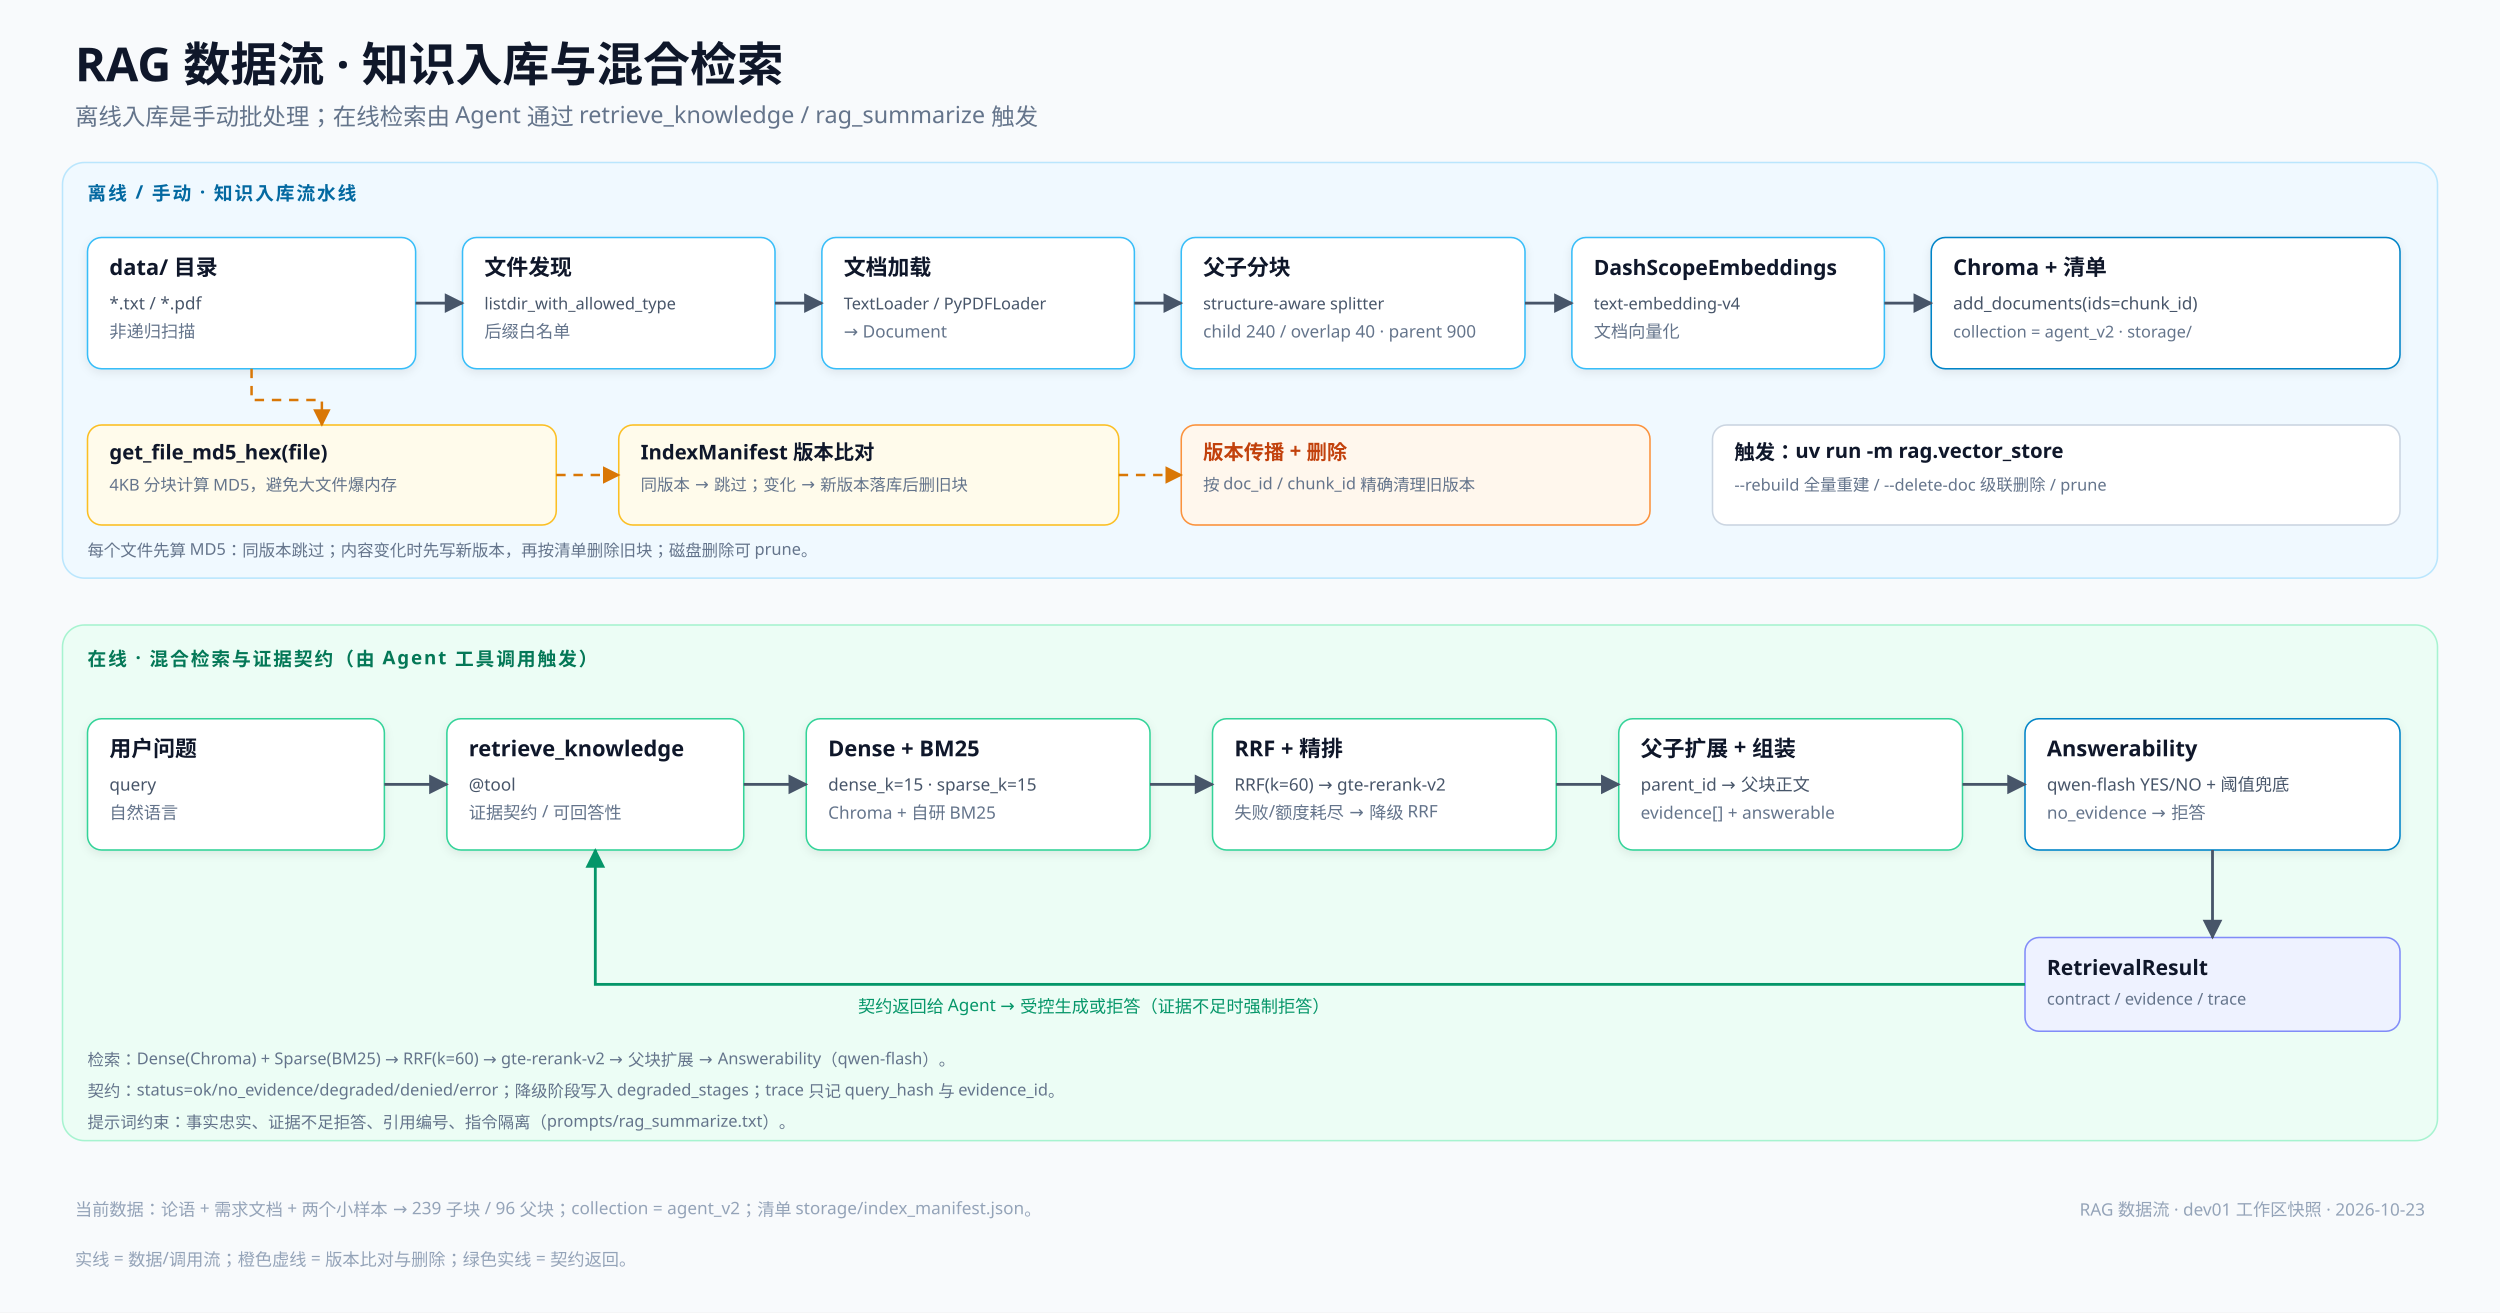
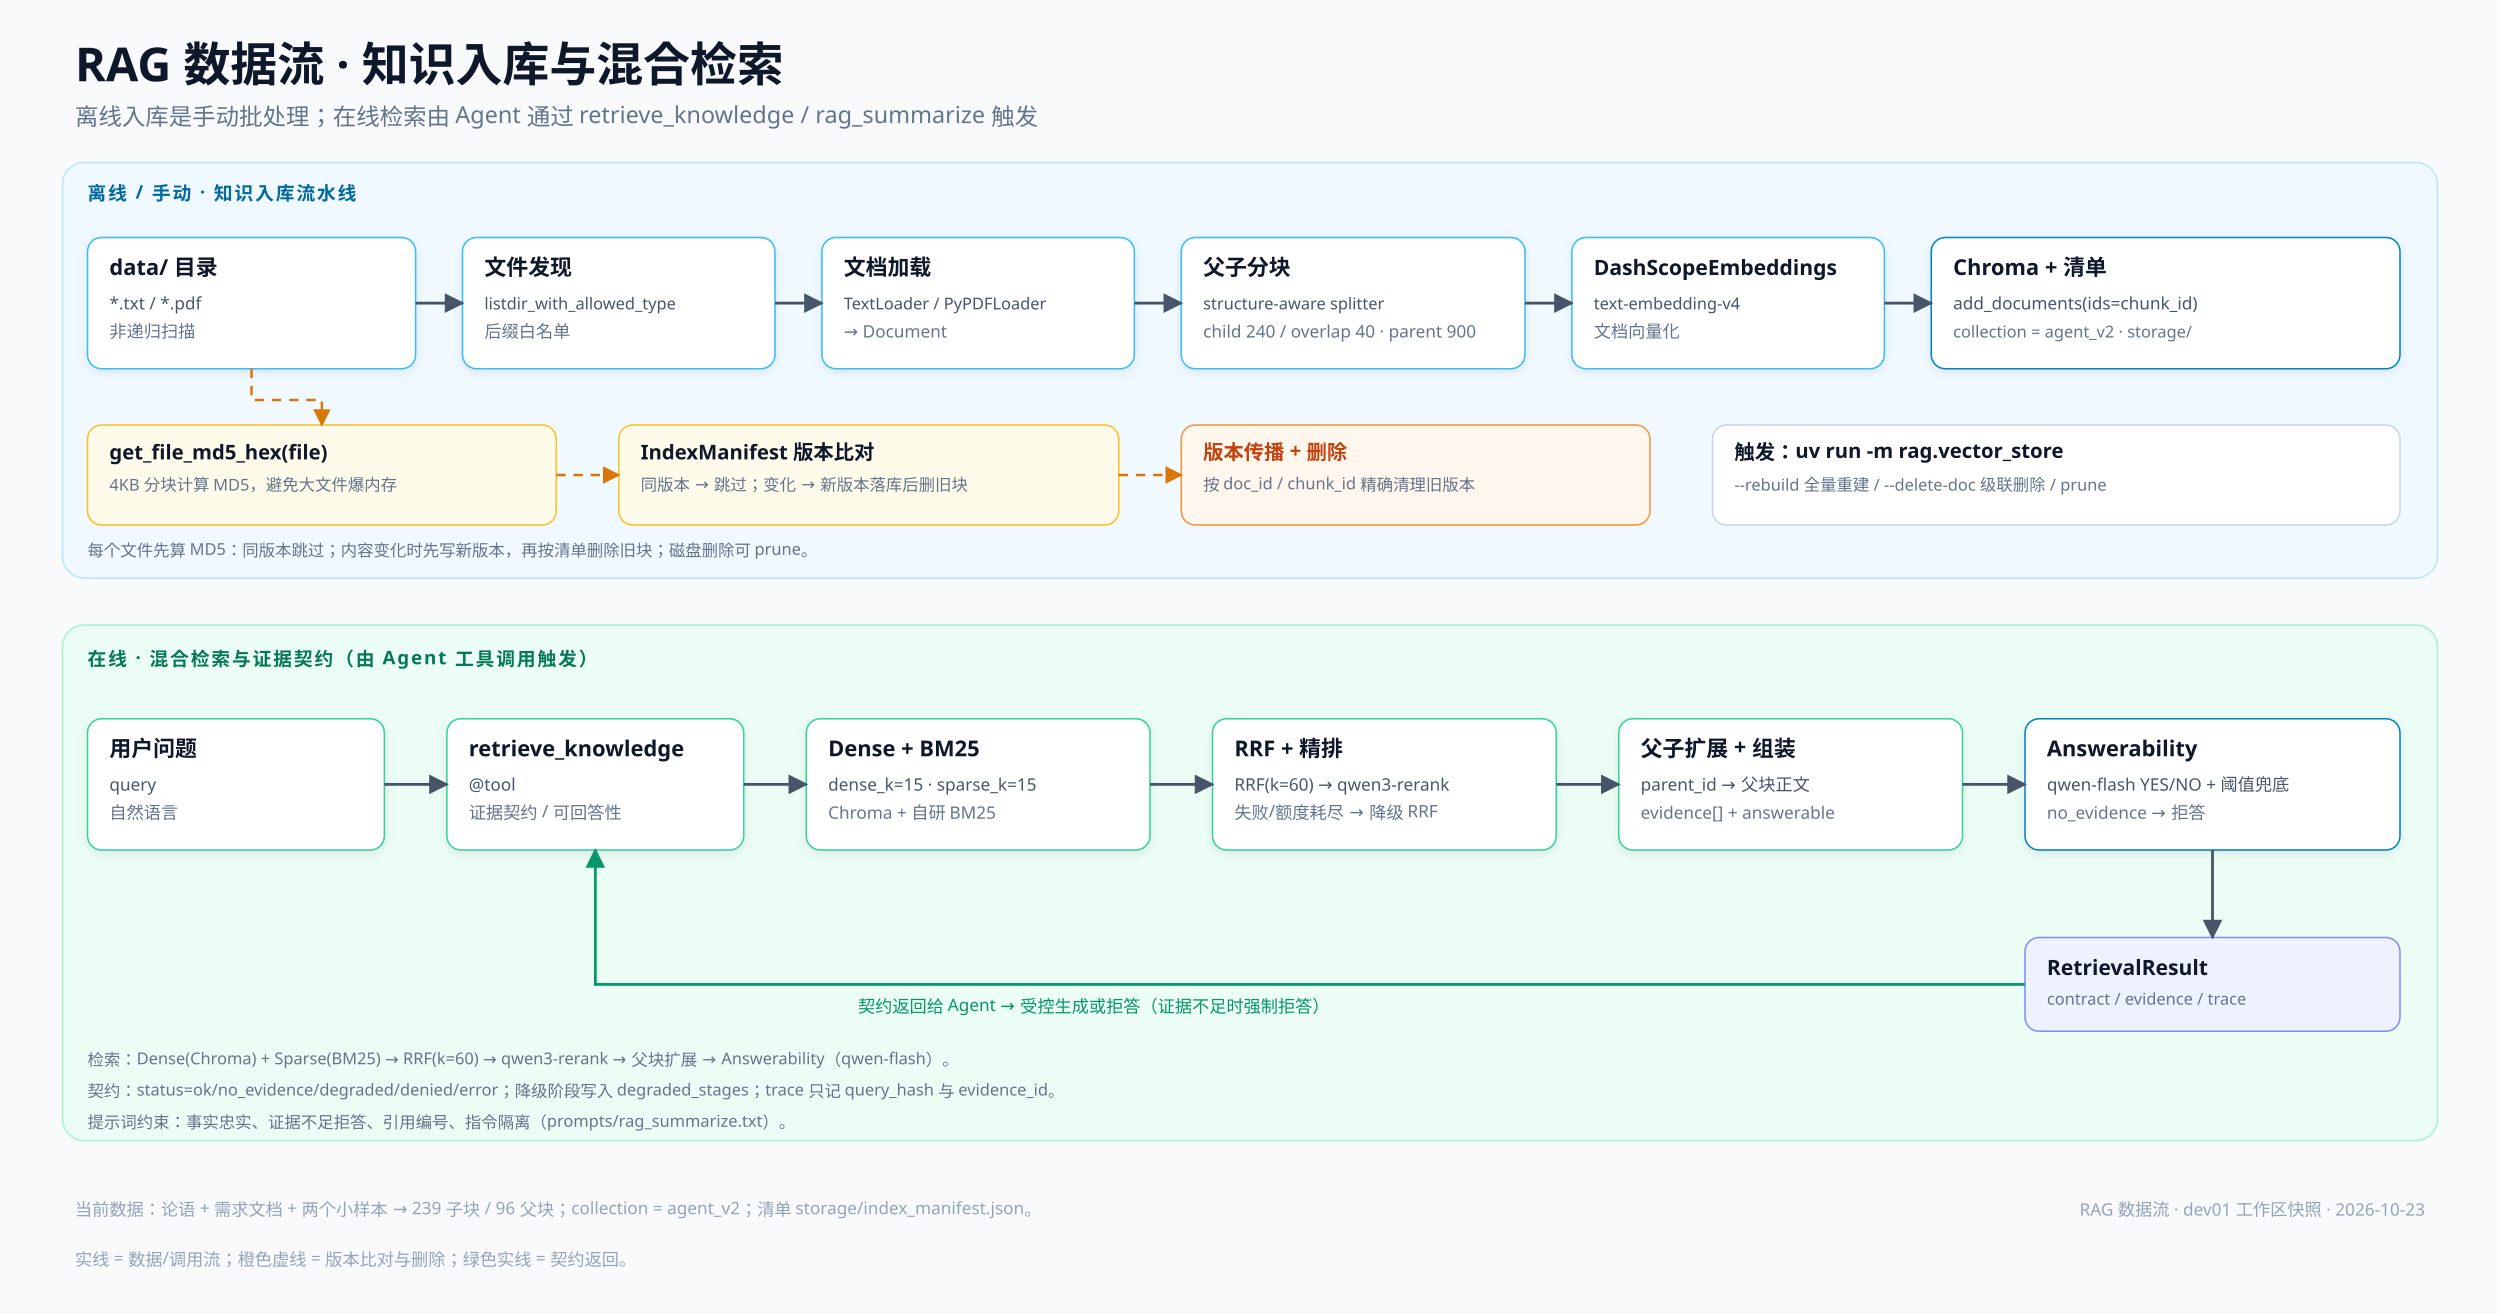
<svg xmlns="http://www.w3.org/2000/svg" width="1600" height="840" viewBox="0 0 1600 840" role="img" aria-labelledby="ragTitle ragDesc">
  <defs>
    <marker id="arrow" viewBox="0 0 10 10" refX="9" refY="5" markerWidth="7" markerHeight="7" orient="auto">
      <path d="M 0 0 L 10 5 L 0 10 z" fill="#475569" />
    </marker>
    <marker id="arrowDash" viewBox="0 0 10 10" refX="9" refY="5" markerWidth="7" markerHeight="7" orient="auto">
      <path d="M 0 0 L 10 5 L 0 10 z" fill="#d97706" />
    </marker>
    <marker id="arrowBack" viewBox="0 0 10 10" refX="9" refY="5" markerWidth="7" markerHeight="7" orient="auto">
      <path d="M 0 0 L 10 5 L 0 10 z" fill="#059669" />
    </marker>
    <filter id="shadow" x="-10%" y="-10%" width="120%" height="120%">
      <feDropShadow dx="0" dy="2" stdDeviation="3" flood-color="#0f172a" flood-opacity="0.08" />
    </filter>
  </defs>
  <rect width="1600" height="840" fill="#f8fafc" />
  <g font-family="Microsoft YaHei, PingFang SC, Segoe UI, sans-serif">
    <text x="48" y="52" font-size="30" font-weight="700" fill="#0f172a">RAG 数据流 · 知识入库与混合检索</text>
    <text x="48" y="80" font-size="15" fill="#64748b">离线入库是手动批处理；在线检索由 Agent 通过 retrieve_knowledge / rag_summarize 触发</text>
    <rect x="40" y="104" width="1520" height="266" rx="14" fill="#f0f9ff" stroke="#bae6fd" />
    <text x="56" y="128" font-size="12" font-weight="600" fill="#0369a1" letter-spacing="1.2">离线 / 手动 · 知识入库流水线</text>
    <rect x="56" y="152" width="210" height="84" rx="9" fill="#ffffff" stroke="#38bdf8" filter="url(#shadow)" />
    <text x="70" y="176" font-size="14" font-weight="700" fill="#0f172a">data/ 目录</text>
    <text x="70" y="198" font-size="11" fill="#475569">*.txt / *.pdf</text>
    <text x="70" y="216" font-size="11" fill="#64748b">非递归扫描</text>
    <rect x="296" y="152" width="200" height="84" rx="9" fill="#ffffff" stroke="#38bdf8" filter="url(#shadow)" />
    <text x="310" y="176" font-size="14" font-weight="700" fill="#0f172a">文件发现</text>
    <text x="310" y="198" font-size="10.5" fill="#475569">listdir_with_allowed_type</text>
    <text x="310" y="216" font-size="11" fill="#64748b">后缀白名单</text>
    <rect x="526" y="152" width="200" height="84" rx="9" fill="#ffffff" stroke="#38bdf8" filter="url(#shadow)" />
    <text x="540" y="176" font-size="14" font-weight="700" fill="#0f172a">文档加载</text>
    <text x="540" y="198" font-size="10.5" fill="#475569">TextLoader / PyPDFLoader</text>
    <text x="540" y="216" font-size="11" fill="#64748b">→ Document</text>
    <rect x="756" y="152" width="220" height="84" rx="9" fill="#ffffff" stroke="#38bdf8" filter="url(#shadow)" />
    <text x="770" y="176" font-size="14" font-weight="700" fill="#0f172a">父子分块</text>
    <text x="770" y="198" font-size="10.5" fill="#475569">structure-aware splitter</text>
    <text x="770" y="216" font-size="11" fill="#64748b">child 240 / overlap 40 · parent 900</text>
    <rect x="1006" y="152" width="200" height="84" rx="9" fill="#ffffff" stroke="#38bdf8" filter="url(#shadow)" />
    <text x="1020" y="176" font-size="13.5" font-weight="700" fill="#0f172a">DashScopeEmbeddings</text>
    <text x="1020" y="198" font-size="10.5" fill="#475569">text-embedding-v4</text>
    <text x="1020" y="216" font-size="11" fill="#64748b">文档向量化</text>
    <rect x="1236" y="152" width="300" height="84" rx="9" fill="#ffffff" stroke="#0284c7" filter="url(#shadow)" />
    <text x="1250" y="176" font-size="14" font-weight="700" fill="#0f172a">Chroma + 清单</text>
    <text x="1250" y="198" font-size="11" fill="#475569">add_documents(ids=chunk_id)</text>
    <text x="1250" y="216" font-size="10.5" fill="#64748b">collection = agent_v2 · storage/</text>
    <path d="M266 194 H296" fill="none" stroke="#475569" stroke-width="1.8" marker-end="url(#arrow)" />
    <path d="M496 194 H526" fill="none" stroke="#475569" stroke-width="1.8" marker-end="url(#arrow)" />
    <path d="M726 194 H756" fill="none" stroke="#475569" stroke-width="1.8" marker-end="url(#arrow)" />
    <path d="M976 194 H1006" fill="none" stroke="#475569" stroke-width="1.8" marker-end="url(#arrow)" />
    <path d="M1206 194 H1236" fill="none" stroke="#475569" stroke-width="1.8" marker-end="url(#arrow)" />
    <rect x="56" y="272" width="300" height="64" rx="9" fill="#fffbeb" stroke="#fbbf24" />
    <text x="70" y="294" font-size="13" font-weight="700" fill="#0f172a">get_file_md5_hex(file)</text>
    <text x="70" y="314" font-size="10.5" fill="#64748b">4KB 分块计算 MD5，避免大文件爆内存</text>
    <rect x="396" y="272" width="320" height="64" rx="9" fill="#fffbeb" stroke="#fbbf24" />
    <text x="410" y="294" font-size="13" font-weight="700" fill="#0f172a">IndexManifest 版本比对</text>
    <text x="410" y="314" font-size="10.5" fill="#64748b">同版本 → 跳过；变化 → 新版本落库后删旧块</text>
    <rect x="756" y="272" width="300" height="64" rx="9" fill="#fff7ed" stroke="#fb923c" />
    <text x="770" y="294" font-size="13" font-weight="700" fill="#c2410c">版本传播 + 删除</text>
    <text x="770" y="314" font-size="10.5" fill="#64748b">按 doc_id / chunk_id 精确清理旧版本</text>
    <rect x="1096" y="272" width="440" height="64" rx="9" fill="#ffffff" stroke="#cbd5e1" />
    <text x="1110" y="294" font-size="13" font-weight="700" fill="#0f172a">触发：uv run -m rag.vector_store</text>
    <text x="1110" y="314" font-size="10.5" fill="#64748b">--rebuild 全量重建 / --delete-doc 级联删除 / prune</text>
    <path d="M161 236 V256 H206 V272" fill="none" stroke="#d97706" stroke-width="1.6" stroke-dasharray="6 5" marker-end="url(#arrowDash)" />
    <path d="M356 304 H396" fill="none" stroke="#d97706" stroke-width="1.6" stroke-dasharray="6 5" marker-end="url(#arrowDash)" />
    <path d="M716 304 H756" fill="none" stroke="#d97706" stroke-width="1.6" stroke-dasharray="6 5" marker-end="url(#arrowDash)" />
    <text x="56" y="356" font-size="10.5" fill="#64748b">每个文件先算 MD5：同版本跳过；内容变化时先写新版本，再按清单删除旧块；磁盘删除可 prune。</text>
    <rect x="40" y="400" width="1520" height="330" rx="14" fill="#ecfdf5" stroke="#a7f3d0" />
    <text x="56" y="426" font-size="12" font-weight="600" fill="#047857" letter-spacing="1.2">在线 · 混合检索与证据契约（由 Agent 工具调用触发）</text>
    <rect x="56" y="460" width="190" height="84" rx="9" fill="#ffffff" stroke="#34d399" filter="url(#shadow)" />
    <text x="70" y="484" font-size="14" font-weight="700" fill="#0f172a">用户问题</text>
    <text x="70" y="506" font-size="11" fill="#475569">query</text>
    <text x="70" y="524" font-size="11" fill="#64748b">自然语言</text>
    <rect x="286" y="460" width="190" height="84" rx="9" fill="#ffffff" stroke="#34d399" filter="url(#shadow)" />
    <text x="300" y="484" font-size="14" font-weight="700" fill="#0f172a">retrieve_knowledge</text>
    <text x="300" y="506" font-size="11" fill="#475569">@tool</text>
    <text x="300" y="524" font-size="11" fill="#64748b">证据契约 / 可回答性</text>
    <rect x="516" y="460" width="220" height="84" rx="9" fill="#ffffff" stroke="#34d399" filter="url(#shadow)" />
    <text x="530" y="484" font-size="14" font-weight="700" fill="#0f172a">Dense + BM25</text>
    <text x="530" y="506" font-size="11" fill="#475569">dense_k=15 · sparse_k=15</text>
    <text x="530" y="524" font-size="11" fill="#64748b">Chroma + 自研 BM25</text>
    <rect x="776" y="460" width="220" height="84" rx="9" fill="#ffffff" stroke="#34d399" filter="url(#shadow)" />
    <text x="790" y="484" font-size="14" font-weight="700" fill="#0f172a">RRF + 精排</text>
-     <text x="790" y="506" font-size="11" fill="#475569">RRF(k=60) → gte-rerank-v2</text>
+     <text x="790" y="506" font-size="11" fill="#475569">RRF(k=60) → qwen3-rerank</text>
    <text x="790" y="524" font-size="11" fill="#64748b">失败/额度耗尽 → 降级 RRF</text>
    <rect x="1036" y="460" width="220" height="84" rx="9" fill="#ffffff" stroke="#34d399" filter="url(#shadow)" />
    <text x="1050" y="484" font-size="14" font-weight="700" fill="#0f172a">父子扩展 + 组装</text>
    <text x="1050" y="506" font-size="11" fill="#475569">parent_id → 父块正文</text>
    <text x="1050" y="524" font-size="11" fill="#64748b">evidence[] + answerable</text>
    <rect x="1296" y="460" width="240" height="84" rx="9" fill="#ffffff" stroke="#0284c7" filter="url(#shadow)" />
    <text x="1310" y="484" font-size="14" font-weight="700" fill="#0f172a">Answerability</text>
    <text x="1310" y="506" font-size="11" fill="#475569">qwen-flash YES/NO + 阈值兜底</text>
    <text x="1310" y="524" font-size="11" fill="#64748b">no_evidence → 拒答</text>
    <path d="M246 502 H286" fill="none" stroke="#475569" stroke-width="1.8" marker-end="url(#arrow)" />
    <path d="M476 502 H516" fill="none" stroke="#475569" stroke-width="1.8" marker-end="url(#arrow)" />
    <path d="M736 502 H776" fill="none" stroke="#475569" stroke-width="1.8" marker-end="url(#arrow)" />
    <path d="M996 502 H1036" fill="none" stroke="#475569" stroke-width="1.8" marker-end="url(#arrow)" />
    <path d="M1256 502 H1296" fill="none" stroke="#475569" stroke-width="1.8" marker-end="url(#arrow)" />
    <rect x="1296" y="600" width="240" height="60" rx="9" fill="#eef2ff" stroke="#818cf8" />
    <text x="1310" y="624" font-size="13.5" font-weight="700" fill="#0f172a">RetrievalResult</text>
    <text x="1310" y="643" font-size="10.5" fill="#64748b">contract / evidence / trace</text>
    <path d="M1416 544 V600" fill="none" stroke="#475569" stroke-width="1.8" marker-end="url(#arrow)" />
    <path d="M1296 630 H381 V544" fill="none" stroke="#059669" stroke-width="1.8" marker-end="url(#arrowBack)" />
    <text x="700" y="648" font-size="11" fill="#059669" text-anchor="middle">契约返回给 Agent → 受控生成或拒答（证据不足时强制拒答）</text>
-     <text x="56" y="682" font-size="10.5" fill="#64748b">检索：Dense(Chroma) + Sparse(BM25) → RRF(k=60) → gte-rerank-v2 → 父块扩展 → Answerability（qwen-flash）。</text>
+     <text x="56" y="682" font-size="10.5" fill="#64748b">检索：Dense(Chroma) + Sparse(BM25) → RRF(k=60) → qwen3-rerank → 父块扩展 → Answerability（qwen-flash）。</text>
    <text x="56" y="702" font-size="10.5" fill="#64748b">契约：status=ok/no_evidence/degraded/denied/error；降级阶段写入 degraded_stages；trace 只记 query_hash 与 evidence_id。</text>
    <text x="56" y="722" font-size="10.5" fill="#64748b">提示词约束：事实忠实、证据不足拒答、引用编号、指令隔离（prompts/rag_summarize.txt）。</text>
    <text x="48" y="778" font-size="11" fill="#94a3b8">当前数据：论语 + 需求文档 + 两个小样本 → 239 子块 / 96 父块；collection = agent_v2；清单 storage/index_manifest.json。</text>
    <text x="1552" y="778" font-size="11" fill="#94a3b8" text-anchor="end">RAG 数据流 · dev01 工作区快照 · 2026-10-23</text>
    <text x="48" y="810" font-size="11" fill="#94a3b8">实线 = 数据/调用流；橙色虚线 = 版本比对与删除；绿色实线 = 契约返回。</text>
  </g>
</svg>
